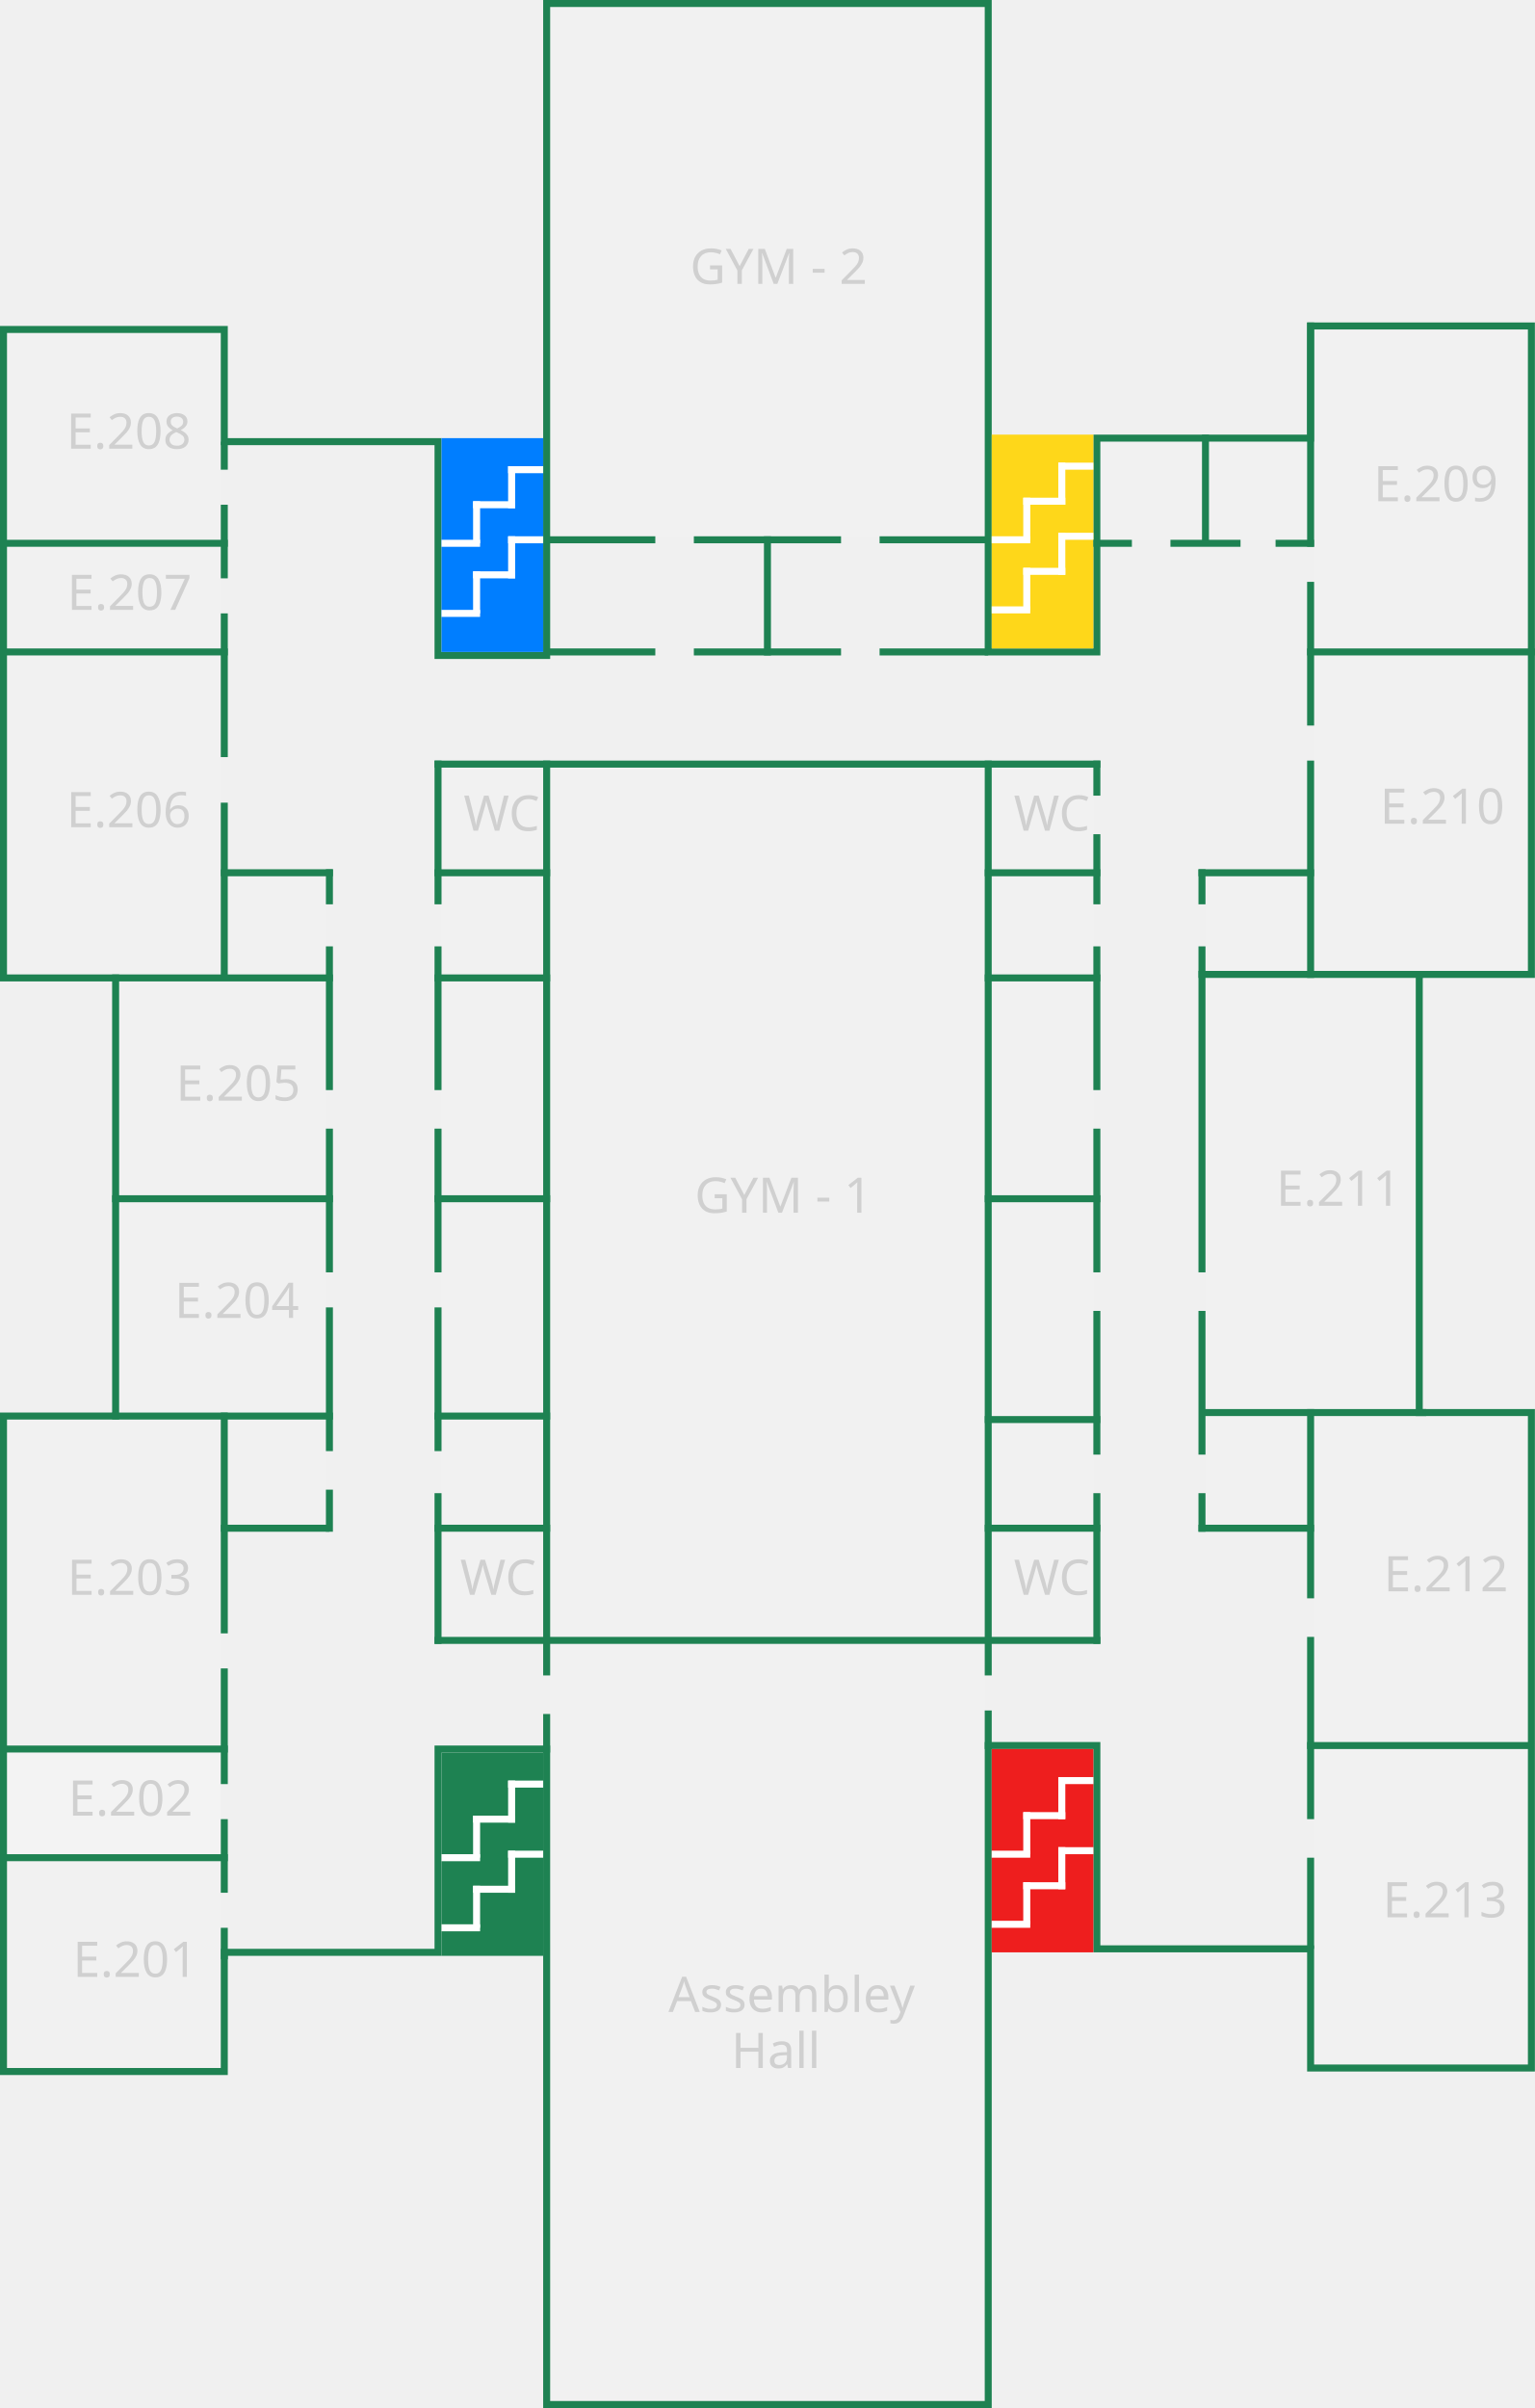
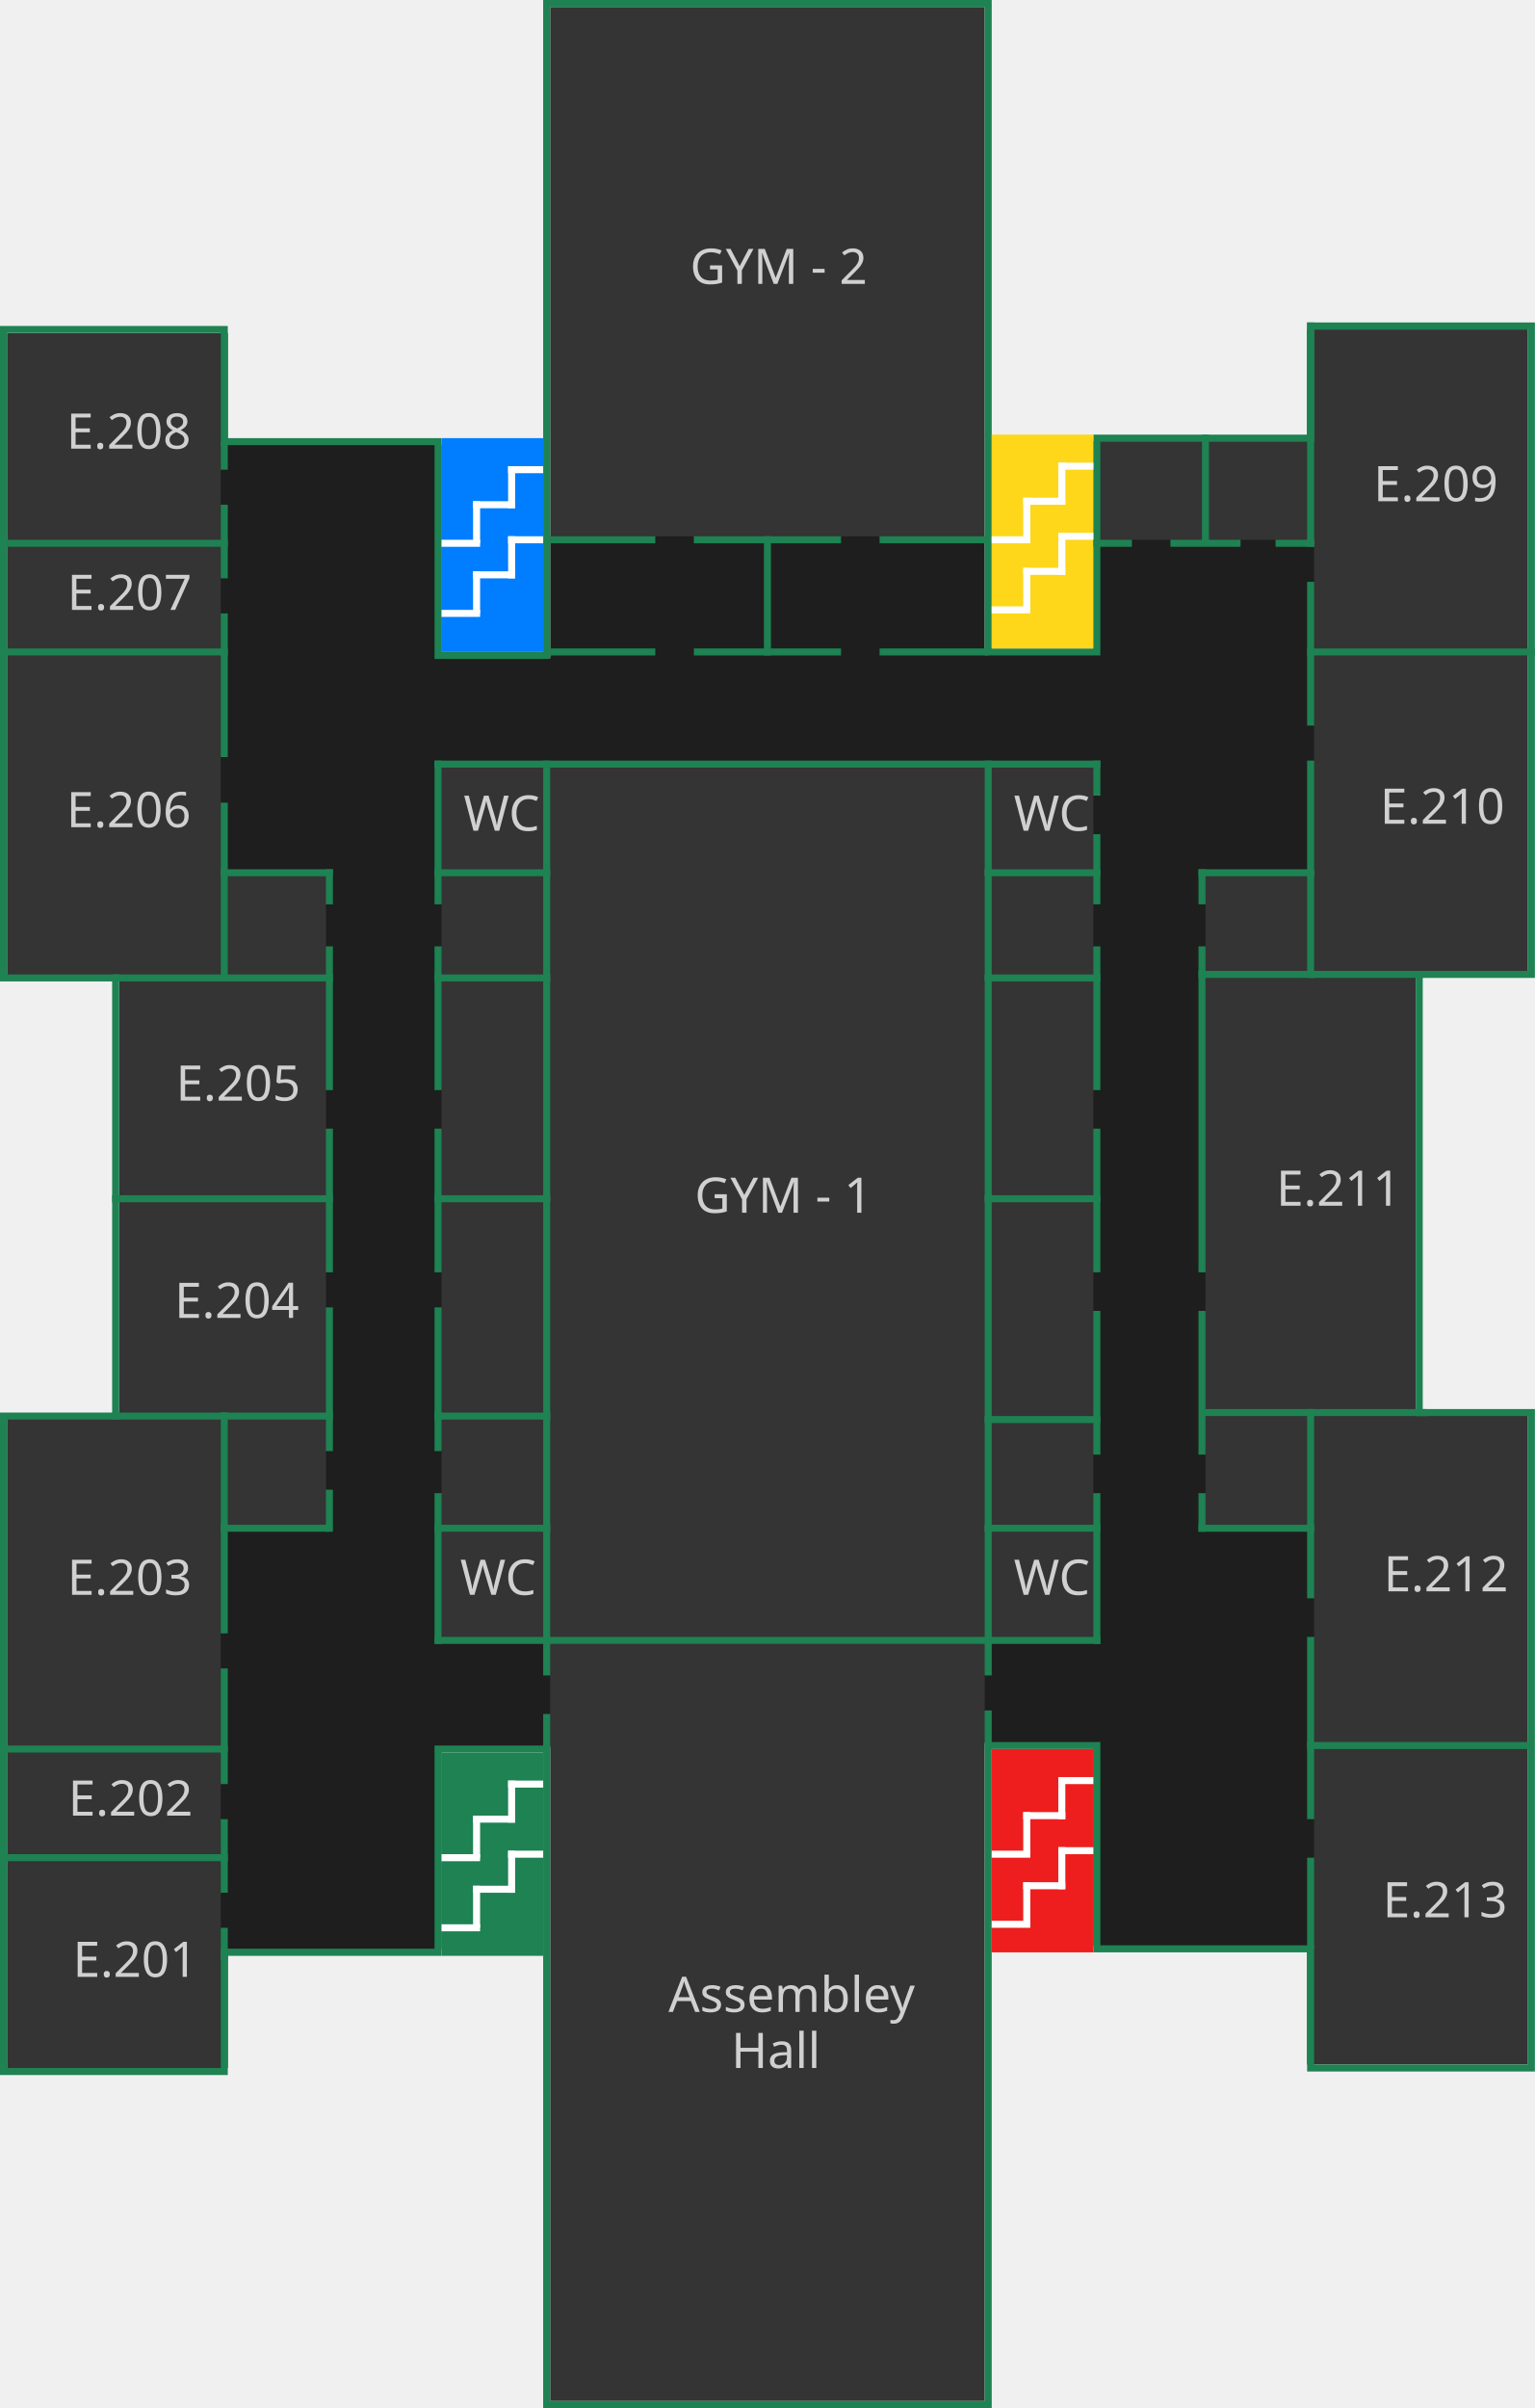
- <svg xmlns="http://www.w3.org/2000/svg" width="438px" height="687px" class="svgFloor" viewBox="0 0 438 687" version="1.1">
+ <svg xmlns="http://www.w3.org/2000/svg" width="438px" class="svgFloor" height="687px" viewBox="0 0 438 687" version="1.1">
  <g id="Page-1" stroke="none" stroke-width="1" fill="none" fill-rule="evenodd">
    <g id="2-floor" transform="translate(-421, -37)">
      <g id="2" transform="translate(421.5, 38)">
+         <path d="M280.5,684 L156.5,684 L156.5,497.37 L125.5,497.37 L125.5,555.137 L64.5,555.137 L64.5,589 L1.5,589 L1.5,402.753 L33.5,402.753 L33.5,278.256 L1.5,278.256 L1.5,94 L64.5,94 L64.5,125.871 L125.5,125.871 L125.5,186.626 L156.5,186.626 L156.5,1 L280.5,1 L280.5,185.626 L311.5,185.626 L311.5,124.871 L372.5,124.871 L372.5,93 L435.5,93 L435.5,277.256 L403.5,277.256 L403.5,401.753 L435.5,401.753 L435.5,588 L372.5,588 L372.5,554.136 L311.5,554.137 L311.5,496.37 L280.5,496.37 L280.5,684 Z" id="Combined-Shape-Copy" fill="#1E1E1E" />
        <path d="M281.5,685 L155.5,685 L155.5,498 L124.5,498 L124.5,556 L63.5,556 L63.5,590 L0.5,590 L0.5,403 L32.5,403 L32.5,278 L0.5,278 L0.5,93 L63.5,93 L63.5,125 L124.5,125 L124.5,186 L155.5,186 L155.5,0 L281.5,0 L281.5,185 L312.5,185 L312.5,124 L373.5,124 L373.5,92 L436.5,92 L436.5,277 L404.5,277 L404.5,402 L436.5,402 L436.5,589 L373.5,589 L373.5,555 L312.5,555 L312.5,497 L281.5,497 L281.5,685 Z" id="Combined-Shape" stroke="#1E8252" stroke-width="2" />
        <g id="ledders" transform="translate(125.5, 123)">
          <g id="blue-ledder" transform="translate(0, 1)">
            <rect id="Rectangle-Copy" fill="#007EFF" x="0" y="0" width="29" height="61" />
            <g id="Group" transform="translate(0.5, 8.5)" stroke="#FFFFFF" stroke-linecap="square" stroke-width="2">
              <path d="M19.5,0.5 L27.5,0.5" id="Line-2-Copy-36" />
              <path d="M9.5,10.5 L19.5,10.5" id="Line-2-Copy-36" />
              <path d="M0.5,21.5 L9.5,21.5" id="Line-2-Copy-38" />
              <path d="M14.5,5.5 L24.5,5.5" id="Line-2-Copy-36" transform="translate(19.5, 5.5) rotate(90) translate(-19.5, -5.5) " />
              <path d="M4.5,15.5 L14.5,15.5" id="Line-2-Copy-37" transform="translate(9.5, 15.5) rotate(90) translate(-9.5, -15.5) " />
              <path d="M19.5,20.5 L27.5,20.5" id="Line-2-Copy-36" />
              <path d="M9.5,30.5 L19.5,30.5" id="Line-2-Copy-36" />
              <path d="M0.5,41.5 L9.5,41.5" id="Line-2-Copy-38" />
              <path d="M14.5,25.5 L24.5,25.5" id="Line-2-Copy-36" transform="translate(19.5, 25.5) rotate(90) translate(-19.5, -25.5) " />
              <path d="M4.5,35.5 L14.5,35.5" id="Line-2-Copy-37" transform="translate(9.5, 35.5) rotate(90) translate(-9.5, -35.5) " />
            </g>
          </g>
          <g id="yellow-ledder" transform="translate(157, 0)">
            <rect id="Rectangle-Copy" fill="#FED71A" x="0" y="0" width="29" height="61" />
            <g id="Group" transform="translate(0.5, 8.5)" stroke="#FFFFFF" stroke-linecap="square" stroke-width="2">
              <path d="M19.5,0.5 L27.5,0.5" id="Line-2-Copy-36" />
              <path d="M9.5,10.5 L19.5,10.5" id="Line-2-Copy-36" />
              <path d="M0.5,21.5 L9.5,21.5" id="Line-2-Copy-38" />
              <path d="M14.5,5.5 L24.5,5.5" id="Line-2-Copy-36" transform="translate(19.5, 5.5) rotate(90) translate(-19.5, -5.5) " />
              <path d="M4.5,15.5 L14.5,15.5" id="Line-2-Copy-37" transform="translate(9.5, 15.5) rotate(90) translate(-9.5, -15.5) " />
              <path d="M19.5,20.5 L27.5,20.5" id="Line-2-Copy-36" />
              <path d="M9.5,30.5 L19.5,30.5" id="Line-2-Copy-36" />
              <path d="M0.5,41.5 L9.5,41.5" id="Line-2-Copy-38" />
              <path d="M14.5,25.5 L24.5,25.5" id="Line-2-Copy-36" transform="translate(19.5, 25.5) rotate(90) translate(-19.5, -25.5) " />
              <path d="M4.5,35.5 L14.5,35.5" id="Line-2-Copy-37" transform="translate(9.5, 35.5) rotate(90) translate(-9.5, -35.5) " />
            </g>
          </g>
          <g id="red-ledder" transform="translate(157, 375)">
            <rect id="Rectangle-Copy" fill="#EE1E1E" x="0" y="0" width="29" height="58" />
            <g id="Group" transform="translate(0.5, 8.5)" stroke="#FFFFFF" stroke-linecap="square" stroke-width="2">
              <path d="M19.5,0.5 L27.5,0.5" id="Line-2-Copy-36" />
              <path d="M9.5,10.5 L19.5,10.5" id="Line-2-Copy-36" />
              <path d="M0.5,21.5 L9.5,21.5" id="Line-2-Copy-38" />
              <path d="M14.5,5.5 L24.5,5.5" id="Line-2-Copy-36" transform="translate(19.5, 5.5) rotate(90) translate(-19.5, -5.5) " />
              <path d="M4.5,15.5 L14.5,15.5" id="Line-2-Copy-37" transform="translate(9.5, 15.5) rotate(90) translate(-9.5, -15.5) " />
              <path d="M19.5,20.5 L27.5,20.5" id="Line-2-Copy-36" />
              <path d="M9.5,30.5 L19.5,30.5" id="Line-2-Copy-36" />
              <path d="M0.5,41.5 L9.5,41.5" id="Line-2-Copy-38" />
              <path d="M14.5,25.5 L24.5,25.5" id="Line-2-Copy-36" transform="translate(19.5, 25.5) rotate(90) translate(-19.5, -25.5) " />
              <path d="M4.5,35.5 L14.5,35.5" id="Line-2-Copy-37" transform="translate(9.5, 35.5) rotate(90) translate(-9.5, -35.5) " />
            </g>
          </g>
          <g id="green-ledder" transform="translate(0, 376)">
            <rect id="Rectangle-Copy" fill="#1E8252" x="0" y="0" width="29" height="58" />
            <g id="Group" transform="translate(0.5, 8.5)" stroke="#FFFFFF" stroke-linecap="square" stroke-width="2">
              <path d="M19.5,0.5 L27.5,0.5" id="Line-2-Copy-36" />
              <path d="M9.5,10.5 L19.5,10.5" id="Line-2-Copy-36" />
              <path d="M0.5,21.5 L9.5,21.5" id="Line-2-Copy-38" />
              <path d="M14.5,5.5 L24.5,5.5" id="Line-2-Copy-36" transform="translate(19.5, 5.5) rotate(90) translate(-19.5, -5.5) " />
              <path d="M4.5,15.5 L14.5,15.5" id="Line-2-Copy-37" transform="translate(9.5, 15.5) rotate(90) translate(-9.5, -15.5) " />
              <path d="M19.5,20.5 L27.5,20.5" id="Line-2-Copy-36" />
              <path d="M9.5,30.5 L19.5,30.5" id="Line-2-Copy-36" />
              <path d="M0.5,41.5 L9.5,41.5" id="Line-2-Copy-38" />
              <path d="M14.5,25.5 L24.5,25.5" id="Line-2-Copy-36" transform="translate(19.5, 25.5) rotate(90) translate(-19.5, -25.5) " />
              <path d="M4.5,35.5 L14.5,35.5" id="Line-2-Copy-37" transform="translate(9.5, 35.5) rotate(90) translate(-9.5, -35.5) " />
            </g>
          </g>
        </g>
        <g id="lines" transform="translate(0, 91.5)" stroke="#1E8252" stroke-linecap="square" stroke-width="2">
          <path d="M373.5,0.5 L373.5,62.5" id="Line" />
          <path d="M373.5,74.5 L373.5,113.5" id="Line-Copy-2" />
          <path d="M373.5,125.5 L373.5,185.5" id="Line-Copy-3" />
          <path d="M342.5,156.5 L342.5,164.5" id="Line-Copy-4" />
          <path d="M312.5,125.5 L312.5,133.5" id="Line-Copy-16" />
          <path d="M312.5,146.5 L312.5,164.5" id="Line-Copy-15" />
          <path d="M342.5,178.5 L342.5,269.5" id="Line-Copy-5" />
          <path d="M342.5,282.5 L342.5,321.5" id="Line-Copy-6" />
          <path d="M63.5,427.5 L63.5,446.5" id="Line-Copy-25" />
          <path d="M155.5,397.5 L155.5,406.5" id="Line-Copy-31" />
          <path d="M63.5,384.5 L63.5,415.5" id="Line-Copy-27" />
          <path d="M63.5,458.5 L63.5,465.5" id="Line-Copy-26" />
          <path d="M312.5,282.5 L312.5,321.5" id="Line-Copy-11" />
          <path d="M124.5,281.5 L124.5,320.5" id="Line-Copy-21" />
          <path d="M93.5,281.5 L93.5,320.5" id="Line-Copy-29" />
          <path d="M312.5,230.5 L312.5,269.5" id="Line-Copy-13" />
          <path d="M124.5,230.5 L124.5,269.5" id="Line-Copy-22" />
          <path d="M93.5,230.5 L93.5,269.5" id="Line-Copy-32" />
          <path d="M312.5,178.5 L312.5,217.5" id="Line-Copy-14" />
          <path d="M124.5,178.5 L124.5,217.5" id="Line-Copy-23" />
          <path d="M93.5,178.5 L93.5,217.5" id="Line-Copy-33" />
          <path d="M124.5,125.5 L124.5,164.5" id="Line-Copy-24" />
          <path d="M93.5,156.5 L93.5,164.5" id="Line-Copy-38" />
          <path d="M63.5,137.5 L63.5,185.5" id="Line-Copy-37" />
          <path d="M63.5,83.5 L63.5,122.5" id="Line-Copy-36" />
          <path d="M63.5,34.5 L63.5,40.5" id="Line-Copy-34" />
          <path d="M63.5,52.5 L63.5,71.5" id="Line-Copy-35" />
          <path d="M281.5,125.5 L281.5,384.5" id="Line-Copy-17" />
          <path d="M155.5,125.5 L155.5,384.5" id="Line-Copy-19" />
          <path d="M312.5,334.5 L312.5,375.5" id="Line-Copy-12" />
          <path d="M124.5,334.5 L124.5,375.5" id="Line-Copy-20" />
          <path d="M93.5,333.5 L93.5,343.5" id="Line-Copy-30" />
          <path d="M63.5,311.5 L63.5,372.5" id="Line-Copy-28" />
          <path d="M373.5,310.5 L373.5,362.5" id="Line-Copy-8" />
          <path d="M373.5,375.5 L373.5,425.5" id="Line-Copy-9" />
          <path d="M373.5,438.5 L373.5,462.5" id="Line-Copy-10" />
          <path d="M342.5,334.5 L342.5,343.5" id="Line-Copy-7" />
          <path d="M281.5,396.5 L281.5,405.5" id="Line-Copy-18" />
          <path d="M343.5,32.5 L343.5,61.5" id="Line-Copy" />
          <path d="M218.5,61.5 L218.5,93.5" id="Line-Copy-39" />
          <path d="M312.5,62.5 L321.5,62.5" id="Line-2" />
          <path d="M364.5,62.5 L373.5,62.5" id="Line-2-Copy-2" />
          <path d="M334.5,62.5 L352.5,62.5" id="Line-2-Copy" />
          <path d="M198.5,61.5 L238.5,61.5" id="Line-2-Copy-30" />
          <path d="M251.5,61.5 L280.5,61.5" id="Line-2-Copy-32" />
          <path d="M156.5,61.5 L185.5,61.5" id="Line-2-Copy-34" />
          <path d="M251.5,93.5 L280.5,93.5" id="Line-2-Copy-33" />
          <path d="M156.5,93.5 L185.5,93.5" id="Line-2-Copy-35" />
          <path d="M198.5,93.5 L238.5,93.5" id="Line-2-Copy-31" />
          <path d="M373.5,93.5 L436.5,93.5" id="Line-2-Copy-3" />
          <path d="M342.5,185.5 L404.5,185.5" id="Line-2-Copy-4" />
          <path d="M343.5,310.5 L405.5,310.5" id="Line-2-Copy-6" />
          <path d="M342.5,343.5 L373.5,343.5" id="Line-2-Copy-7" />
          <path d="M373.5,405.5 L435.5,405.5" id="Line-2-Copy-8" />
          <path d="M342.5,156.5 L373.5,156.5" id="Line-2-Copy-5" />
          <path d="M281.5,156.5 L312.5,156.5" id="Line-2-Copy-10" />
          <path d="M124.5,156.5 L155.5,156.5" id="Line-2-Copy-16" />
          <path d="M63.5,156.5 L93.5,156.5" id="Line-2-Copy-27" />
          <path d="M0.5,93.5 L63.5,93.5" id="Line-2-Copy-28" />
          <path d="M0.5,62.5 L63.5,62.5" id="Line-2-Copy-29" />
          <path d="M281.5,186.5 L312.5,186.5" id="Line-2-Copy-11" />
          <path d="M124.5,186.5 L155.5,186.5" id="Line-2-Copy-17" />
          <path d="M124.5,249.5 L155.5,249.5" id="Line-2-Copy-18" />
          <path d="M281.5,249.5 L312.5,249.5" id="Line-2-Copy-12" />
          <path d="M281.5,312.5 L312.5,312.5" id="Line-2-Copy-13" />
          <path d="M124.5,311.5 L155.5,311.5" id="Line-2-Copy-19" />
          <path d="M32.5,311.5 L93.5,311.5" id="Line-2-Copy-23" />
          <path d="M32.5,249.5 L93.5,249.5" id="Line-2-Copy-25" />
          <path d="M32.5,186.5 L93.5,186.5" id="Line-2-Copy-26" />
          <path d="M281.5,343.5 L312.5,343.5" id="Line-2-Copy-14" />
          <path d="M124.5,343.5 L155.5,343.5" id="Line-2-Copy-20" />
          <path d="M63.5,343.5 L92.5,343.5" id="Line-2-Copy-24" />
          <path d="M1.5,406.5 L63.5,406.5" id="Line-2-Copy-21" />
          <path d="M1.5,437.5 L63.5,437.5" id="Line-2-Copy-22" />
          <path d="M124.5,375.5 L312.5,375.5" id="Line-2-Copy-15" />
          <path d="M124.5,125.5 L312.5,125.5" id="Line-2-Copy-9" />
        </g>
        <g id="classes" transform="translate(1.5, 1)">
          <g id="room234" transform="translate(342, 402)" fill="#FFFFFF" opacity="0.1">
            <rect id="234" x="0" y="0" width="29" height="31" />
          </g>
          <g id="room233" transform="translate(342, 248)" fill="#FFFFFF" opacity="0.1">
            <rect id="233" x="0" y="0" width="29" height="27" />
          </g>
          <g id="room232" transform="translate(343, 124)" fill="#FFFFFF" opacity="0.1">
            <rect id="232" x="0" y="0" width="28" height="28" />
          </g>
          <g id="room231" transform="translate(312, 124)" fill="#FFFFFF" opacity="0.1">
            <rect id="231" x="0" y="0" width="29" height="28" />
          </g>
          <g id="room230" transform="translate(281, 404)" fill="#FFFFFF" opacity="0.1">
            <rect id="230" x="0" y="0" width="29" height="29" />
          </g>
          <g id="room229" transform="translate(281, 341)" fill="#FFFFFF" opacity="0.1">
            <rect id="229" x="0" y="0" width="29" height="61" />
          </g>
          <g id="room228" transform="translate(281, 278)" fill="#FFFFFF" opacity="0.1">
            <rect id="228" x="0" y="0" width="29" height="61" />
          </g>
          <g id="room227" transform="translate(281, 248)" fill="#FFFFFF" opacity="0.1">
            <rect id="227" x="0" y="0" width="29" height="28" />
          </g>
          <g id="room226" transform="translate(124, 403)" fill="#FFFFFF" opacity="0.1">
            <rect id="226" x="0" y="0" width="29" height="30" />
          </g>
          <g id="room225" transform="translate(124, 341)" fill="#FFFFFF" opacity="0.1">
            <rect id="225" x="0" y="0" width="29" height="60" />
          </g>
          <g id="room224" transform="translate(124, 278)" fill="#FFFFFF" opacity="0.1">
            <rect id="224" x="0" y="0" width="29" height="61" />
          </g>
          <g id="room223" transform="translate(124, 248)" fill="#FFFFFF" opacity="0.1">
            <rect id="223" x="0" y="0" width="29" height="28" />
          </g>
          <g id="room222" transform="translate(63, 403)" fill="#FFFFFF" opacity="0.1">
            <rect id="222" x="0" y="0" width="28" height="30" />
          </g>
          <g id="room221" transform="translate(63, 248)" fill="#FFFFFF" opacity="0.1">
            <rect id="221" x="0" y="0" width="28" height="28" />
          </g>
          <g id="room220" transform="translate(155, 467)">
            <rect id="220" fill="#FFFFFF" opacity="0.1" x="0" y="0" width="124" height="216" />
            <text id="Assembley-Hall" font-family="AdventPro-Regular, Advent Pro" font-size="14" font-weight="normal" fill="#D0D0D0">
              <tspan x="33.748" y="105">Assembley</tspan>
              <tspan x="51.682" y="121">Hall</tspan>
            </text>
          </g>
          <g id="room219" transform="translate(155, 0)">
            <rect id="219" fill="#FFFFFF" opacity="0.1" x="0" y="0" width="124" height="151" />
            <text id="GYM---2" font-family="AdventPro-Regular, Advent Pro" font-size="14" font-weight="normal" fill="#D0D0D0">
              <tspan x="39.908" y="79">GYM - 2</tspan>
            </text>
          </g>
          <g id="room218" transform="translate(155, 217)">
            <rect id="2018" fill="#FFFFFF" opacity="0.1" x="0" y="0" width="124" height="248" />
            <text id="GYM---1" font-family="AdventPro-Regular, Advent Pro" font-size="14" font-weight="normal" fill="#D0D0D0">
              <tspan x="41.238" y="127">GYM - 1</tspan>
            </text>
          </g>
          <g id="WC217" transform="translate(281, 435)">
            <rect id="217" fill="#FFFFFF" opacity="0.1" x="0" y="0" width="29" height="30" />
            <text id="WC" font-family="AdventPro-Regular, Advent Pro" font-size="14" font-weight="normal" fill="#D0D0D0">
              <tspan x="6.299" y="18">WC</tspan>
            </text>
          </g>
          <g id="WC216" transform="translate(124, 435)">
            <rect id="216" fill="#FFFFFF" opacity="0.1" x="0" y="0" width="29" height="30" />
            <text id="WC" font-family="AdventPro-Regular, Advent Pro" font-size="14" font-weight="normal" fill="#D0D0D0">
              <tspan x="5.299" y="18">WC</tspan>
            </text>
          </g>
          <g id="WC215" transform="translate(281, 217)">
            <rect id="215" fill="#FFFFFF" opacity="0.1" x="0" y="0" width="29" height="29" />
            <text id="WC" font-family="AdventPro-Regular, Advent Pro" font-size="14" font-weight="normal" fill="#D0D0D0">
              <tspan x="6.299" y="18">WC</tspan>
            </text>
          </g>
          <g id="WC214" transform="translate(124, 217)">
            <rect id="214" fill="#FFFFFF" opacity="0.1" x="0" y="0" width="29" height="29" />
            <text id="WC" font-family="AdventPro-Regular, Advent Pro" font-size="14" font-weight="normal" fill="#D0D0D0">
              <tspan x="6.299" y="18">WC</tspan>
            </text>
          </g>
          <g id="E213" transform="translate(373, 497)">
            <rect id="213" fill="#FFFFFF" opacity="0.1" x="0" y="0" width="61" height="90" />
            <text id="E.213" font-family="AdventPro-Regular, Advent Pro" font-size="14" font-weight="normal" fill="#D0D0D0">
              <tspan x="19.583" y="48">E.213</tspan>
            </text>
          </g>
          <g id="E212" transform="translate(373, 402)">
            <rect id="212" fill="#FFFFFF" opacity="0.1" x="0" y="0" width="61" height="93" />
            <text id="E.212" font-family="AdventPro-Regular, Advent Pro" font-size="14" font-weight="normal" fill="#D0D0D0">
              <tspan x="19.856" y="50">E.212</tspan>
            </text>
          </g>
          <g id="E211" transform="translate(342, 277)">
            <rect id="211" fill="#FFFFFF" opacity="0.1" x="0" y="0" width="60" height="123" />
            <text id="E.211" font-family="AdventPro-Regular, Advent Pro" font-size="14" font-weight="normal" fill="#D0D0D0">
              <tspan x="20.186" y="65">E.211</tspan>
            </text>
          </g>
          <g id="E210" transform="translate(373, 185)">
            <rect id="210" fill="#FFFFFF" opacity="0.1" x="0" y="0" width="61" height="90" />
            <text id="E.210" font-family="AdventPro-Regular, Advent Pro" font-size="14" font-weight="normal" fill="#D0D0D0">
              <tspan x="18.806" y="48">E.210</tspan>
            </text>
          </g>
          <g id="E209" transform="translate(373, 92)">
            <rect id="209" fill="#FFFFFF" opacity="0.1" x="0" y="0" width="61" height="91" />
            <text id="E.209" font-family="AdventPro-Regular, Advent Pro" font-size="14" font-weight="normal" fill="#D0D0D0">
              <tspan x="16.958" y="49">E.209</tspan>
            </text>
          </g>
          <g id="E208" transform="translate(0, 93)">
            <rect id="208" fill="#FFFFFF" opacity="0.1" x="0" y="0" width="61" height="59" />
            <text id="E.208" font-family="AdventPro-Regular, Advent Pro" font-size="14" font-weight="normal" fill="#D0D0D0">
              <tspan x="16.951" y="33">E.208</tspan>
            </text>
          </g>
          <g id="E207" transform="translate(0, 154)">
            <rect id="207" fill="#FFFFFF" opacity="0.1" x="0" y="0" width="61" height="29" />
            <text id="E.207" font-family="AdventPro-Regular, Advent Pro" font-size="14" font-weight="normal" fill="#D0D0D0">
              <tspan x="17.175" y="18">E.207</tspan>
            </text>
          </g>
          <g id="E206" transform="translate(0, 185)">
            <rect id="206" fill="#FFFFFF" opacity="0.1" x="0" y="0" width="61" height="91" />
            <text id="E.206" font-family="AdventPro-Regular, Advent Pro" font-size="14" font-weight="normal" fill="#D0D0D0">
              <tspan x="16.958" y="49">E.206</tspan>
            </text>
          </g>
          <g id="E205" transform="translate(32, 278)">
            <rect id="205" fill="#FFFFFF" opacity="0.1" x="0" y="0" width="59" height="61" />
            <text id="E.205" font-family="AdventPro-Regular, Advent Pro" font-size="14" font-weight="normal" fill="#D0D0D0">
              <tspan x="16.203" y="34">E.205</tspan>
            </text>
          </g>
          <g id="E204" transform="translate(32, 341)">
            <rect id="204" fill="#FFFFFF" opacity="0.1" x="0" y="0" width="59" height="60" />
            <text id="E.204" font-family="AdventPro-Regular, Advent Pro" font-size="14" font-weight="normal" fill="#D0D0D0">
              <tspan x="15.818" y="33">E.204</tspan>
            </text>
          </g>
          <g id="E203" transform="translate(0, 403)">
            <rect id="203" fill="#FFFFFF" opacity="0.1" x="0" y="0" width="61" height="93" />
            <text id="E.203" font-family="AdventPro-Regular, Advent Pro" font-size="14" font-weight="normal" fill="#D0D0D0">
              <tspan x="17.203" y="50">E.203</tspan>
            </text>
          </g>
          <g id="E202" transform="translate(0, 498)">
-             <rect id="202" fill="#FFFFFF" opacity="0.2" x="0" y="0" width="61" height="29" />
+             <rect id="202" fill="#FFFFFF" opacity="0.1" x="0" y="0" width="61" height="29" />
            <text id="E.202" font-family="AdventPro-Regular, Advent Pro" font-size="14" font-weight="normal" fill="#D0D0D0">
              <tspan x="17.476" y="18">E.202</tspan>
            </text>
          </g>
          <g id="E201" transform="translate(0, 529)">
            <polygon id="201" fill="#FFFFFF" opacity="0.1" points="0 0 61 0 61 59 31.087 59 0 59" />
            <text id="E.201" font-family="AdventPro-Regular, Advent Pro" font-size="14" font-weight="normal" fill="#D0D0D0">
              <tspan x="18.806" y="33">E.201</tspan>
            </text>
          </g>
        </g>
      </g>
    </g>
  </g>
</svg>
